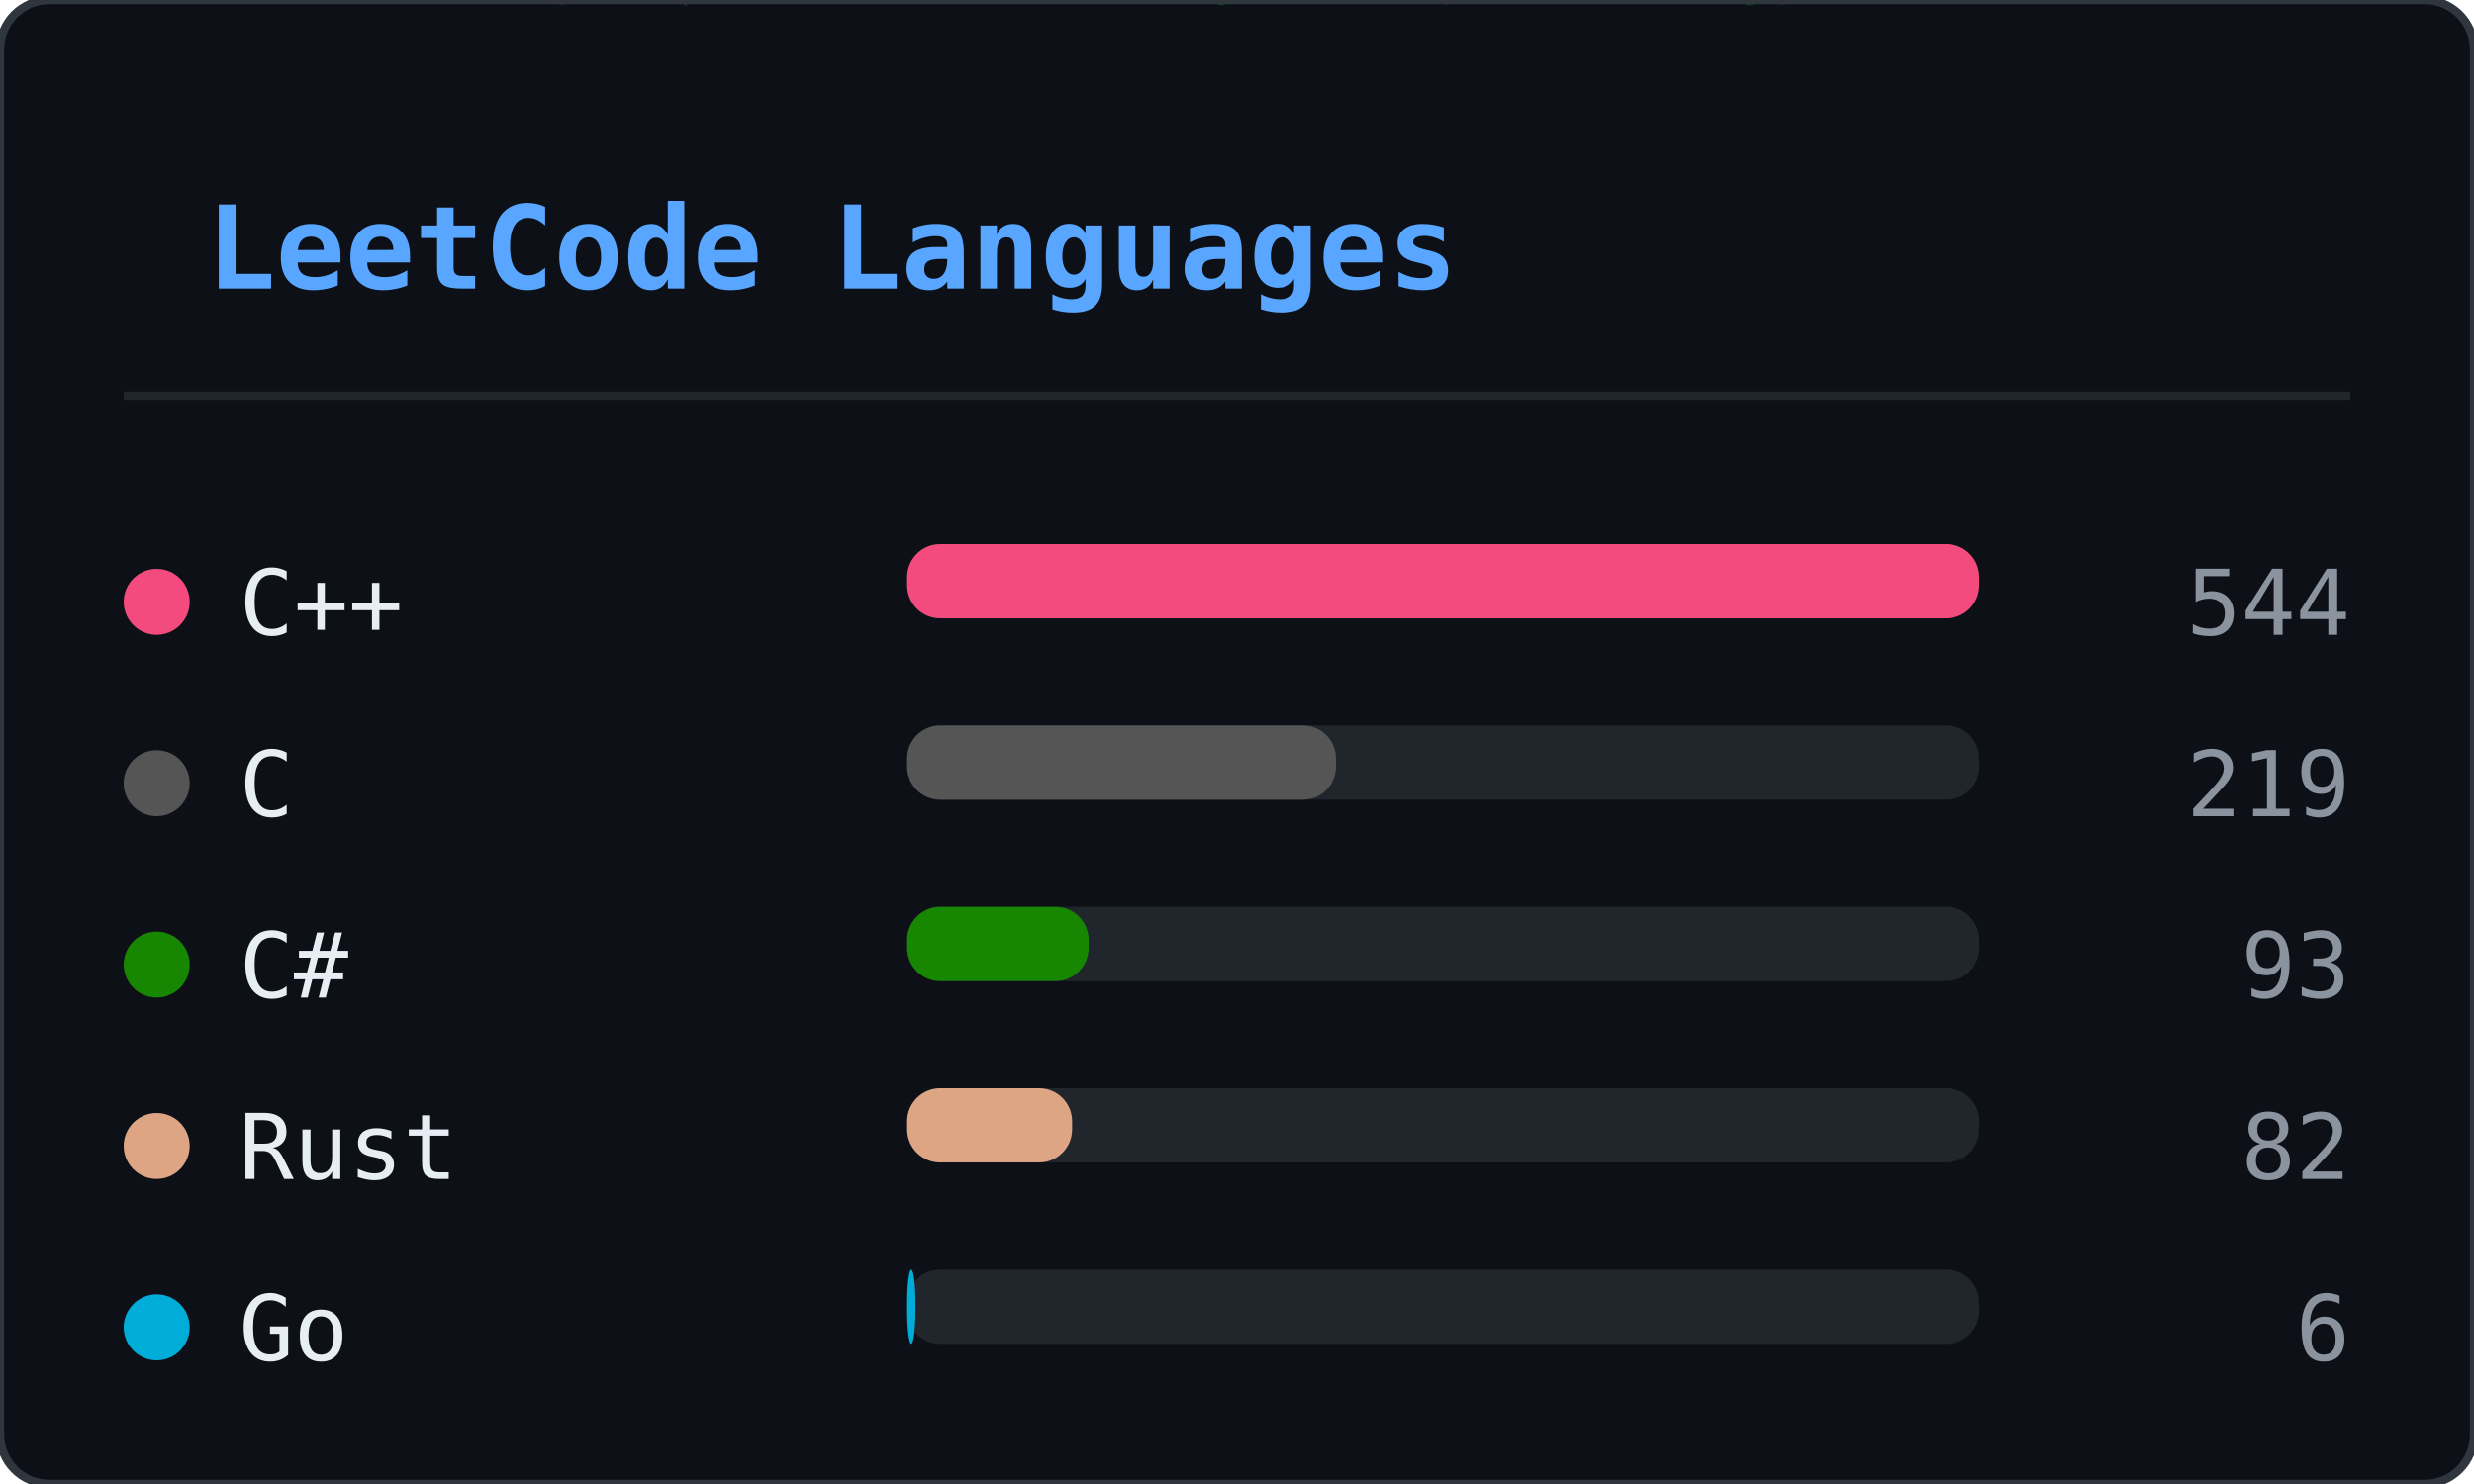
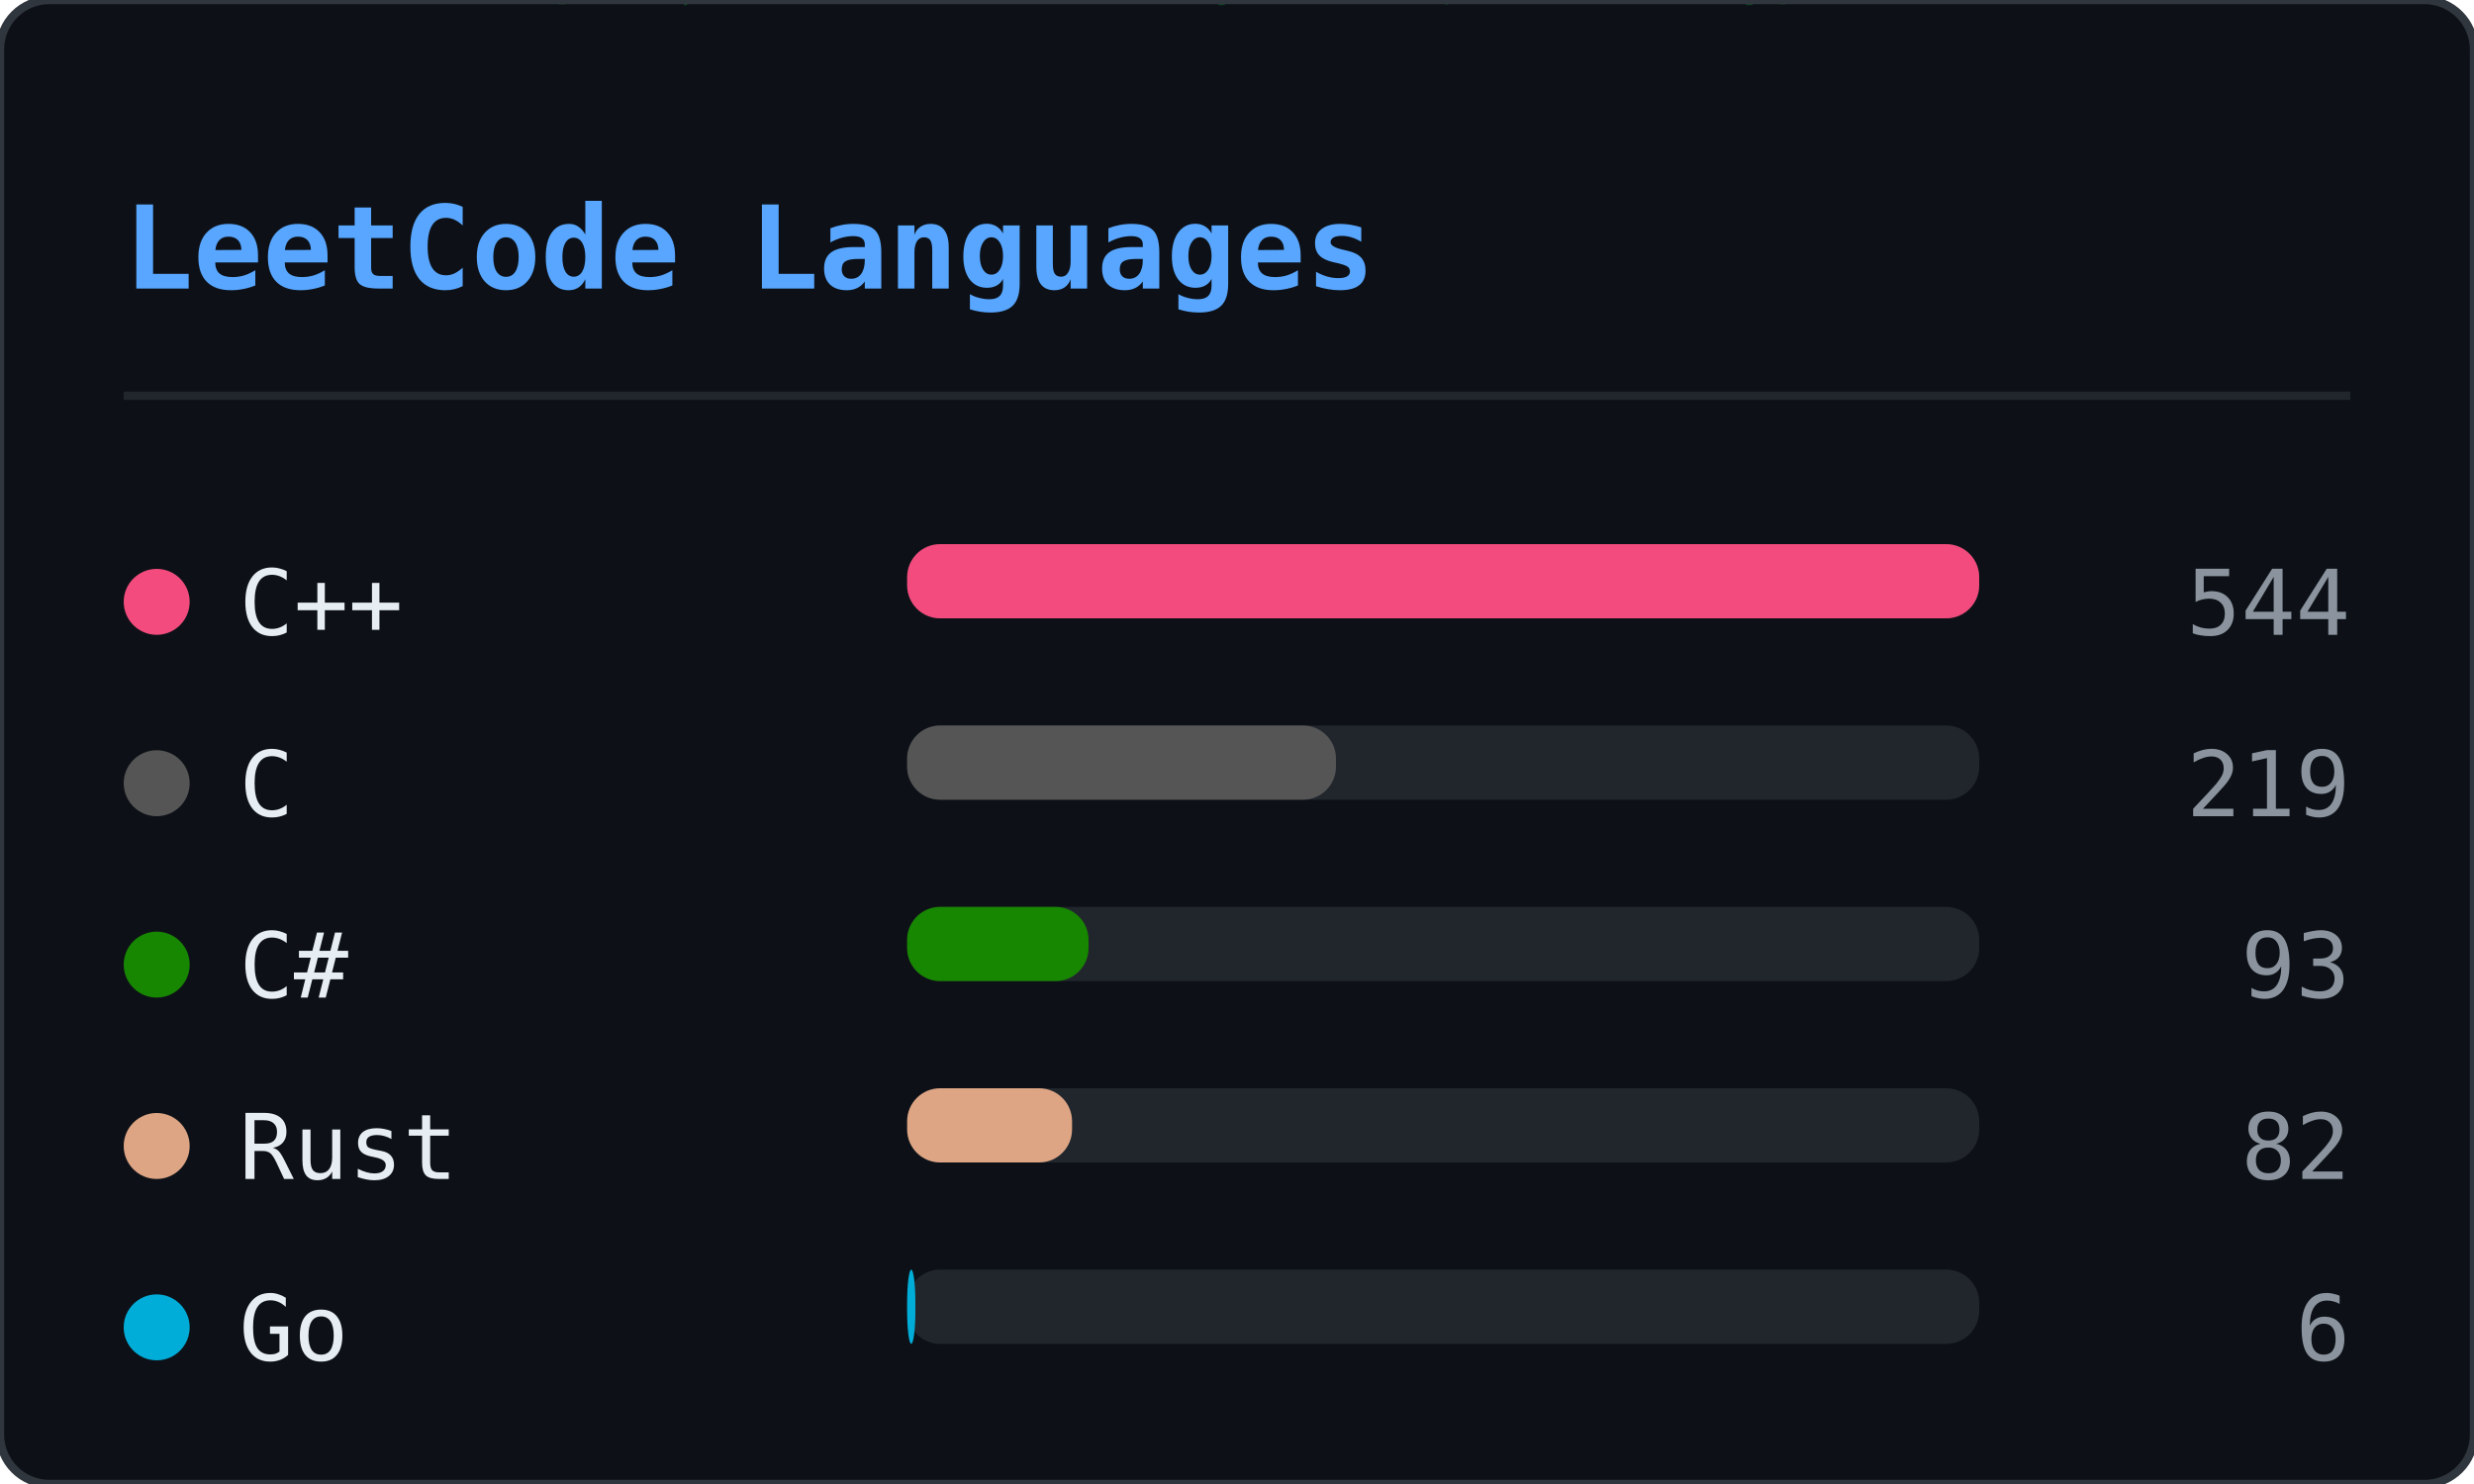
<svg xmlns="http://www.w3.org/2000/svg" width="300" height="180" viewBox="0 0 300 180">
  <defs>
    <clipPath id="lcl-clip">
      <rect width="300" height="180" rx="6" />
    </clipPath>
  </defs>
  <rect width="300" height="180" rx="6" fill="#0d1117" />
  <g clip-path="url(#lcl-clip)">
    <g opacity="0.22">
      <style>@keyframes lcl0{from{transform:translateY(-74px)}to{transform:translateY(194px)}}@keyframes lcl1{from{transform:translateY(-46px)}to{transform:translateY(194px)}}@keyframes lcl2{from{transform:translateY(-46px)}to{transform:translateY(194px)}}@keyframes lcl3{from{transform:translateY(-46px)}to{transform:translateY(194px)}}@keyframes lcl4{from{transform:translateY(-46px)}to{transform:translateY(194px)}}@keyframes lcl5{from{transform:translateY(-46px)}to{transform:translateY(194px)}}@keyframes lcl6{from{transform:translateY(-46px)}to{transform:translateY(194px)}}@keyframes lcl7{from{transform:translateY(-46px)}to{transform:translateY(194px)}}@keyframes lcl8{from{transform:translateY(-46px)}to{transform:translateY(194px)}}@keyframes lcl9{from{transform:translateY(-46px)}to{transform:translateY(194px)}}@keyframes lcl10{from{transform:translateY(-46px)}to{transform:translateY(194px)}}@keyframes lcl11{from{transform:translateY(-46px)}to{transform:translateY(194px)}}@keyframes lcl12{from{transform:translateY(-46px)}to{transform:translateY(194px)}}@keyframes lcl13{from{transform:translateY(-46px)}to{transform:translateY(194px)}}@keyframes lcl14{from{transform:translateY(-46px)}to{transform:translateY(194px)}}@keyframes lcl15{from{transform:translateY(-46px)}to{transform:translateY(194px)}}@keyframes lcl16{from{transform:translateY(-46px)}to{transform:translateY(194px)}}@keyframes lcl17{from{transform:translateY(-46px)}to{transform:translateY(194px)}}@keyframes lcl18{from{transform:translateY(-46px)}to{transform:translateY(194px)}}@keyframes lcl19{from{transform:translateY(-46px)}to{transform:translateY(194px)}}@keyframes lcl20{from{transform:translateY(-46px)}to{transform:translateY(194px)}}@keyframes lcl21{from{transform:translateY(-46px)}to{transform:translateY(194px)}}@keyframes lcl22{from{transform:translateY(-46px)}to{transform:translateY(194px)}}</style>
      <g style="animation:lcl0 2.84s linear infinite;animation-delay:-0.62s">
        <text x="203" y="0" font-family="monospace" font-size="12" fill="#00ff41">9</text>
        <text x="203" y="-14" font-family="monospace" font-size="12" fill="#00ff41" opacity="0.83">ﾛ</text>
        <text x="203" y="-28" font-family="monospace" font-size="12" fill="#00ff41" opacity="0.67">ﾌ</text>
        <text x="203" y="-42" font-family="monospace" font-size="12" fill="#00ff41" opacity="0.50">ｮ</text>
        <text x="203" y="-56" font-family="monospace" font-size="12" fill="#00ff41" opacity="0.33">ﾔ</text>
        <text x="203" y="-70" font-family="monospace" font-size="12" fill="#00ff41" opacity="0.17">9</text>
      </g>
      <g style="animation:lcl1 2.86s linear infinite;animation-delay:-1.67s">
        <text x="21" y="0" font-family="monospace" font-size="12" fill="#00ff41">ﾙ</text>
        <text x="21" y="-14" font-family="monospace" font-size="12" fill="#00ff41" opacity="0.75">ﾄ</text>
        <text x="21" y="-28" font-family="monospace" font-size="12" fill="#00ff41" opacity="0.50">ｺ</text>
        <text x="21" y="-42" font-family="monospace" font-size="12" fill="#00ff41" opacity="0.25">ｽ</text>
      </g>
      <g style="animation:lcl2 2.73s linear infinite;animation-delay:-0.11s">
        <text x="81" y="0" font-family="monospace" font-size="12" fill="#00ff41">ｯ</text>
        <text x="81" y="-14" font-family="monospace" font-size="12" fill="#00ff41" opacity="0.75">ｴ</text>
        <text x="81" y="-28" font-family="monospace" font-size="12" fill="#00ff41" opacity="0.50">ｪ</text>
        <text x="81" y="-42" font-family="monospace" font-size="12" fill="#00ff41" opacity="0.25">ｮ</text>
      </g>
      <g style="animation:lcl3 1.80s linear infinite;animation-delay:-0.58s">
        <text x="105" y="0" font-family="monospace" font-size="12" fill="#00ff41">ｻ</text>
        <text x="105" y="-14" font-family="monospace" font-size="12" fill="#00ff41" opacity="0.75">ｽ</text>
        <text x="105" y="-28" font-family="monospace" font-size="12" fill="#00ff41" opacity="0.50">ｦ</text>
        <text x="105" y="-42" font-family="monospace" font-size="12" fill="#00ff41" opacity="0.25">ｪ</text>
      </g>
      <g style="animation:lcl4 2.09s linear infinite;animation-delay:-0.46s">
        <text x="137" y="0" font-family="monospace" font-size="12" fill="#00ff41">ｳ</text>
        <text x="137" y="-14" font-family="monospace" font-size="12" fill="#00ff41" opacity="0.75">9</text>
        <text x="137" y="-28" font-family="monospace" font-size="12" fill="#00ff41" opacity="0.50">ﾘ</text>
        <text x="137" y="-42" font-family="monospace" font-size="12" fill="#00ff41" opacity="0.25">ﾁ</text>
      </g>
      <g style="animation:lcl5 1.93s linear infinite;animation-delay:-0.88s">
        <text x="241" y="0" font-family="monospace" font-size="12" fill="#00ff41">ﾕ</text>
        <text x="241" y="-14" font-family="monospace" font-size="12" fill="#00ff41" opacity="0.75">ﾔ</text>
        <text x="241" y="-28" font-family="monospace" font-size="12" fill="#00ff41" opacity="0.50">ｯ</text>
        <text x="241" y="-42" font-family="monospace" font-size="12" fill="#00ff41" opacity="0.25">ﾌ</text>
      </g>
      <g style="animation:lcl6 1.97s linear infinite;animation-delay:-1.39s">
        <text x="165" y="0" font-family="monospace" font-size="12" fill="#00ff41">ｦ</text>
        <text x="165" y="-14" font-family="monospace" font-size="12" fill="#00ff41" opacity="0.75">ｸ</text>
        <text x="165" y="-28" font-family="monospace" font-size="12" fill="#00ff41" opacity="0.50">ｮ</text>
        <text x="165" y="-42" font-family="monospace" font-size="12" fill="#00ff41" opacity="0.25">ﾐ</text>
      </g>
      <g style="animation:lcl7 2.47s linear infinite;animation-delay:-0.72s">
        <text x="113" y="0" font-family="monospace" font-size="12" fill="#00ff41">ﾎ</text>
        <text x="113" y="-14" font-family="monospace" font-size="12" fill="#00ff41" opacity="0.75">ｻ</text>
        <text x="113" y="-28" font-family="monospace" font-size="12" fill="#00ff41" opacity="0.50">ｬ</text>
        <text x="113" y="-42" font-family="monospace" font-size="12" fill="#00ff41" opacity="0.25">ﾎ</text>
      </g>
      <g style="animation:lcl8 2.56s linear infinite;animation-delay:-2.44s">
        <text x="149" y="0" font-family="monospace" font-size="12" fill="#00ff41">ﾗ</text>
        <text x="149" y="-14" font-family="monospace" font-size="12" fill="#00ff41" opacity="0.75">2</text>
        <text x="149" y="-28" font-family="monospace" font-size="12" fill="#00ff41" opacity="0.50">ﾍ</text>
        <text x="149" y="-42" font-family="monospace" font-size="12" fill="#00ff41" opacity="0.25">ﾁ</text>
      </g>
      <g style="animation:lcl9 2.39s linear infinite;animation-delay:-1.56s">
        <text x="173" y="0" font-family="monospace" font-size="12" fill="#00ff41">ｩ</text>
        <text x="173" y="-14" font-family="monospace" font-size="12" fill="#00ff41" opacity="0.75">ｩ</text>
        <text x="173" y="-28" font-family="monospace" font-size="12" fill="#00ff41" opacity="0.50">ｽ</text>
        <text x="173" y="-42" font-family="monospace" font-size="12" fill="#00ff41" opacity="0.25">ﾎ</text>
      </g>
      <g style="animation:lcl10 2.65s linear infinite;animation-delay:-2.26s">
        <text x="65" y="0" font-family="monospace" font-size="12" fill="#00ff41">ﾈ</text>
        <text x="65" y="-14" font-family="monospace" font-size="12" fill="#00ff41" opacity="0.75">ｳ</text>
        <text x="65" y="-28" font-family="monospace" font-size="12" fill="#00ff41" opacity="0.50">ﾋ</text>
        <text x="65" y="-42" font-family="monospace" font-size="12" fill="#00ff41" opacity="0.25">ﾈ</text>
      </g>
      <g style="animation:lcl11 1.85s linear infinite;animation-delay:-0.21s">
        <text x="189" y="0" font-family="monospace" font-size="12" fill="#00ff41">ﾘ</text>
        <text x="189" y="-14" font-family="monospace" font-size="12" fill="#00ff41" opacity="0.75">3</text>
        <text x="189" y="-28" font-family="monospace" font-size="12" fill="#00ff41" opacity="0.50">4</text>
        <text x="189" y="-42" font-family="monospace" font-size="12" fill="#00ff41" opacity="0.25">ｪ</text>
      </g>
      <g style="animation:lcl12 2.14s linear infinite;animation-delay:-1.86s">
        <text x="9" y="0" font-family="monospace" font-size="12" fill="#00ff41">ｫ</text>
        <text x="9" y="-14" font-family="monospace" font-size="12" fill="#00ff41" opacity="0.75">ｱ</text>
        <text x="9" y="-28" font-family="monospace" font-size="12" fill="#00ff41" opacity="0.50">1</text>
        <text x="9" y="-42" font-family="monospace" font-size="12" fill="#00ff41" opacity="0.25">9</text>
      </g>
      <g style="animation:lcl13 2.72s linear infinite;animation-delay:-2.16s">
        <text x="209" y="0" font-family="monospace" font-size="12" fill="#00ff41">ｨ</text>
        <text x="209" y="-14" font-family="monospace" font-size="12" fill="#00ff41" opacity="0.75">ﾊ</text>
        <text x="209" y="-28" font-family="monospace" font-size="12" fill="#00ff41" opacity="0.50">ﾜ</text>
        <text x="209" y="-42" font-family="monospace" font-size="12" fill="#00ff41" opacity="0.25">ﾀ</text>
      </g>
      <g style="animation:lcl14 2.79s linear infinite;animation-delay:-1.42s">
        <text x="21" y="0" font-family="monospace" font-size="12" fill="#00ff41">ﾋ</text>
        <text x="21" y="-14" font-family="monospace" font-size="12" fill="#00ff41" opacity="0.75">ｫ</text>
        <text x="21" y="-28" font-family="monospace" font-size="12" fill="#00ff41" opacity="0.50">2</text>
        <text x="21" y="-42" font-family="monospace" font-size="12" fill="#00ff41" opacity="0.25">ﾂ</text>
      </g>
      <g style="animation:lcl15 2.23s linear infinite;animation-delay:-0.40s">
        <text x="177" y="0" font-family="monospace" font-size="12" fill="#00ff41">ｳ</text>
        <text x="177" y="-14" font-family="monospace" font-size="12" fill="#00ff41" opacity="0.75">ｷ</text>
        <text x="177" y="-28" font-family="monospace" font-size="12" fill="#00ff41" opacity="0.50">ｵ</text>
        <text x="177" y="-42" font-family="monospace" font-size="12" fill="#00ff41" opacity="0.25">ﾗ</text>
      </g>
      <g style="animation:lcl16 2.59s linear infinite;animation-delay:-1.53s">
        <text x="65" y="0" font-family="monospace" font-size="12" fill="#00ff41">ﾁ</text>
        <text x="65" y="-14" font-family="monospace" font-size="12" fill="#00ff41" opacity="0.75">ﾚ</text>
        <text x="65" y="-28" font-family="monospace" font-size="12" fill="#00ff41" opacity="0.50">1</text>
        <text x="65" y="-42" font-family="monospace" font-size="12" fill="#00ff41" opacity="0.25">8</text>
      </g>
      <g style="animation:lcl17 2.13s linear infinite;animation-delay:-0.60s">
        <text x="213" y="0" font-family="monospace" font-size="12" fill="#00ff41">ﾈ</text>
        <text x="213" y="-14" font-family="monospace" font-size="12" fill="#00ff41" opacity="0.75">ｳ</text>
        <text x="213" y="-28" font-family="monospace" font-size="12" fill="#00ff41" opacity="0.50">ﾄ</text>
        <text x="213" y="-42" font-family="monospace" font-size="12" fill="#00ff41" opacity="0.25">ｺ</text>
      </g>
      <g style="animation:lcl18 1.83s linear infinite;animation-delay:-1.23s">
        <text x="65" y="0" font-family="monospace" font-size="12" fill="#00ff41">ｫ</text>
        <text x="65" y="-14" font-family="monospace" font-size="12" fill="#00ff41" opacity="0.75">ﾉ</text>
        <text x="65" y="-28" font-family="monospace" font-size="12" fill="#00ff41" opacity="0.50">ﾌ</text>
        <text x="65" y="-42" font-family="monospace" font-size="12" fill="#00ff41" opacity="0.25">ﾁ</text>
      </g>
      <g style="animation:lcl19 3.08s linear infinite;animation-delay:-2.63s">
        <text x="145" y="0" font-family="monospace" font-size="12" fill="#00ff41">ｨ</text>
        <text x="145" y="-14" font-family="monospace" font-size="12" fill="#00ff41" opacity="0.75">ｴ</text>
        <text x="145" y="-28" font-family="monospace" font-size="12" fill="#00ff41" opacity="0.50">1</text>
        <text x="145" y="-42" font-family="monospace" font-size="12" fill="#00ff41" opacity="0.25">ﾅ</text>
      </g>
      <g style="animation:lcl20 2.59s linear infinite;animation-delay:-2.33s">
        <text x="17" y="0" font-family="monospace" font-size="12" fill="#00ff41">ｧ</text>
        <text x="17" y="-14" font-family="monospace" font-size="12" fill="#00ff41" opacity="0.75">ｨ</text>
        <text x="17" y="-28" font-family="monospace" font-size="12" fill="#00ff41" opacity="0.50">ｯ</text>
        <text x="17" y="-42" font-family="monospace" font-size="12" fill="#00ff41" opacity="0.25">ｦ</text>
      </g>
      <g style="animation:lcl21 2.55s linear infinite;animation-delay:-0.81s">
        <text x="245" y="0" font-family="monospace" font-size="12" fill="#00ff41">5</text>
        <text x="245" y="-14" font-family="monospace" font-size="12" fill="#00ff41" opacity="0.75">ﾄ</text>
        <text x="245" y="-28" font-family="monospace" font-size="12" fill="#00ff41" opacity="0.50">ｬ</text>
        <text x="245" y="-42" font-family="monospace" font-size="12" fill="#00ff41" opacity="0.25">ﾊ</text>
      </g>
      <g style="animation:lcl22 1.53s linear infinite;animation-delay:-1.15s">
        <text x="281" y="0" font-family="monospace" font-size="12" fill="#00ff41">ﾘ</text>
        <text x="281" y="-14" font-family="monospace" font-size="12" fill="#00ff41" opacity="0.75">ﾊ</text>
        <text x="281" y="-28" font-family="monospace" font-size="12" fill="#00ff41" opacity="0.50">ﾊ</text>
        <text x="281" y="-42" font-family="monospace" font-size="12" fill="#00ff41" opacity="0.25">1</text>
      </g>
    </g>
  </g>
  <rect width="300" height="180" rx="6" fill="none" stroke="#30363d" stroke-width="1" />
-   <text x="25" y="35" font-family="monospace" font-size="14" font-weight="600" fill="#58a6ff">LeetCode Languages</text>
+   <text x="15" y="35" font-family="monospace" font-size="14" font-weight="600" fill="#58a6ff">LeetCode Languages</text>
  <line x1="15" y1="48" x2="285" y2="48" stroke="#21262d" stroke-width="1" />
  <circle cx="19" cy="73" r="4" fill="#f34b7d" />
  <text x="29" y="77" font-family="monospace" font-size="11" fill="#e6edf3">C++</text>
  <rect x="110" y="66" width="130" height="9" rx="4" fill="#21262d" />
  <rect x="110" y="66" width="130" height="9" rx="4" fill="#f34b7d" />
  <text x="285" y="77" text-anchor="end" font-family="monospace" font-size="11" fill="#8b949e">544</text>
  <circle cx="19" cy="95" r="4" fill="#555555" />
  <text x="29" y="99" font-family="monospace" font-size="11" fill="#e6edf3">C</text>
  <rect x="110" y="88" width="130" height="9" rx="4" fill="#21262d" />
  <rect x="110" y="88" width="52" height="9" rx="4" fill="#555555" />
  <text x="285" y="99" text-anchor="end" font-family="monospace" font-size="11" fill="#8b949e">219</text>
  <circle cx="19" cy="117" r="4" fill="#178600" />
  <text x="29" y="121" font-family="monospace" font-size="11" fill="#e6edf3">C#</text>
  <rect x="110" y="110" width="130" height="9" rx="4" fill="#21262d" />
  <rect x="110" y="110" width="22" height="9" rx="4" fill="#178600" />
  <text x="285" y="121" text-anchor="end" font-family="monospace" font-size="11" fill="#8b949e">93</text>
  <circle cx="19" cy="139" r="4" fill="#dea584" />
  <text x="29" y="143" font-family="monospace" font-size="11" fill="#e6edf3">Rust</text>
  <rect x="110" y="132" width="130" height="9" rx="4" fill="#21262d" />
  <rect x="110" y="132" width="20" height="9" rx="4" fill="#dea584" />
  <text x="285" y="143" text-anchor="end" font-family="monospace" font-size="11" fill="#8b949e">82</text>
  <circle cx="19" cy="161" r="4" fill="#00ADD8" />
  <text x="29" y="165" font-family="monospace" font-size="11" fill="#e6edf3">Go</text>
  <rect x="110" y="154" width="130" height="9" rx="4" fill="#21262d" />
  <rect x="110" y="154" width="1" height="9" rx="4" fill="#00ADD8" />
  <text x="285" y="165" text-anchor="end" font-family="monospace" font-size="11" fill="#8b949e">6</text>
</svg>
